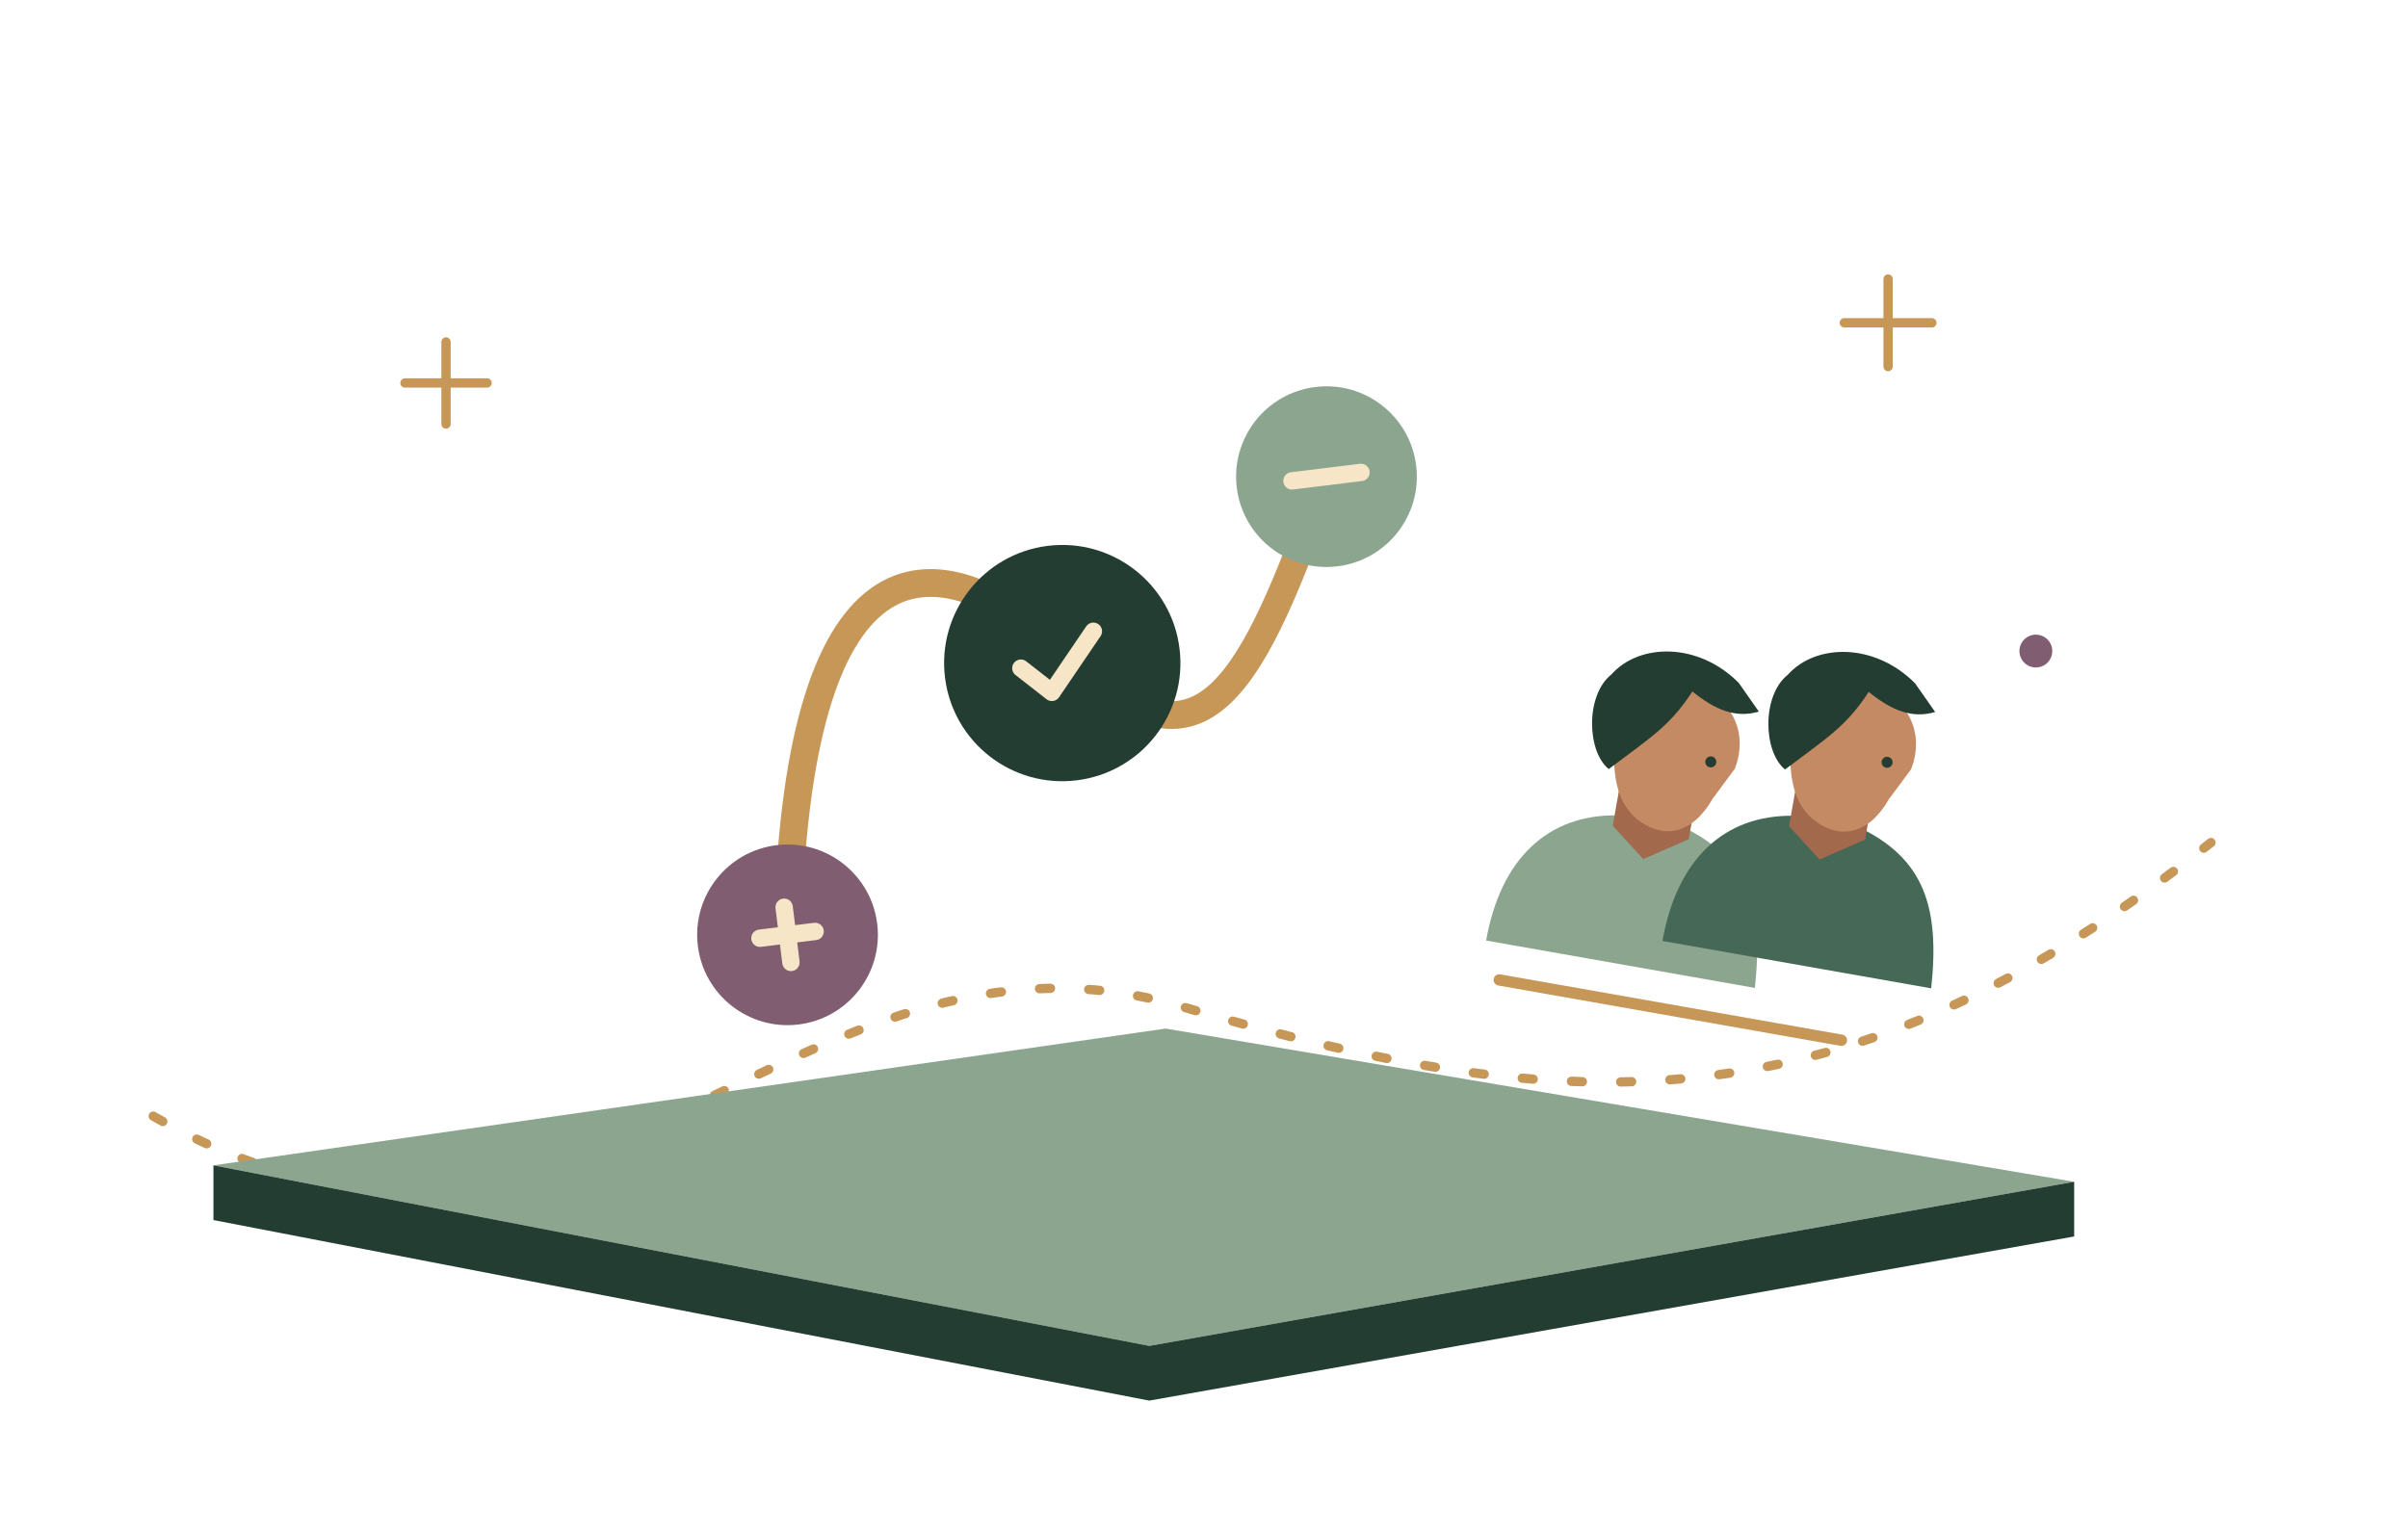
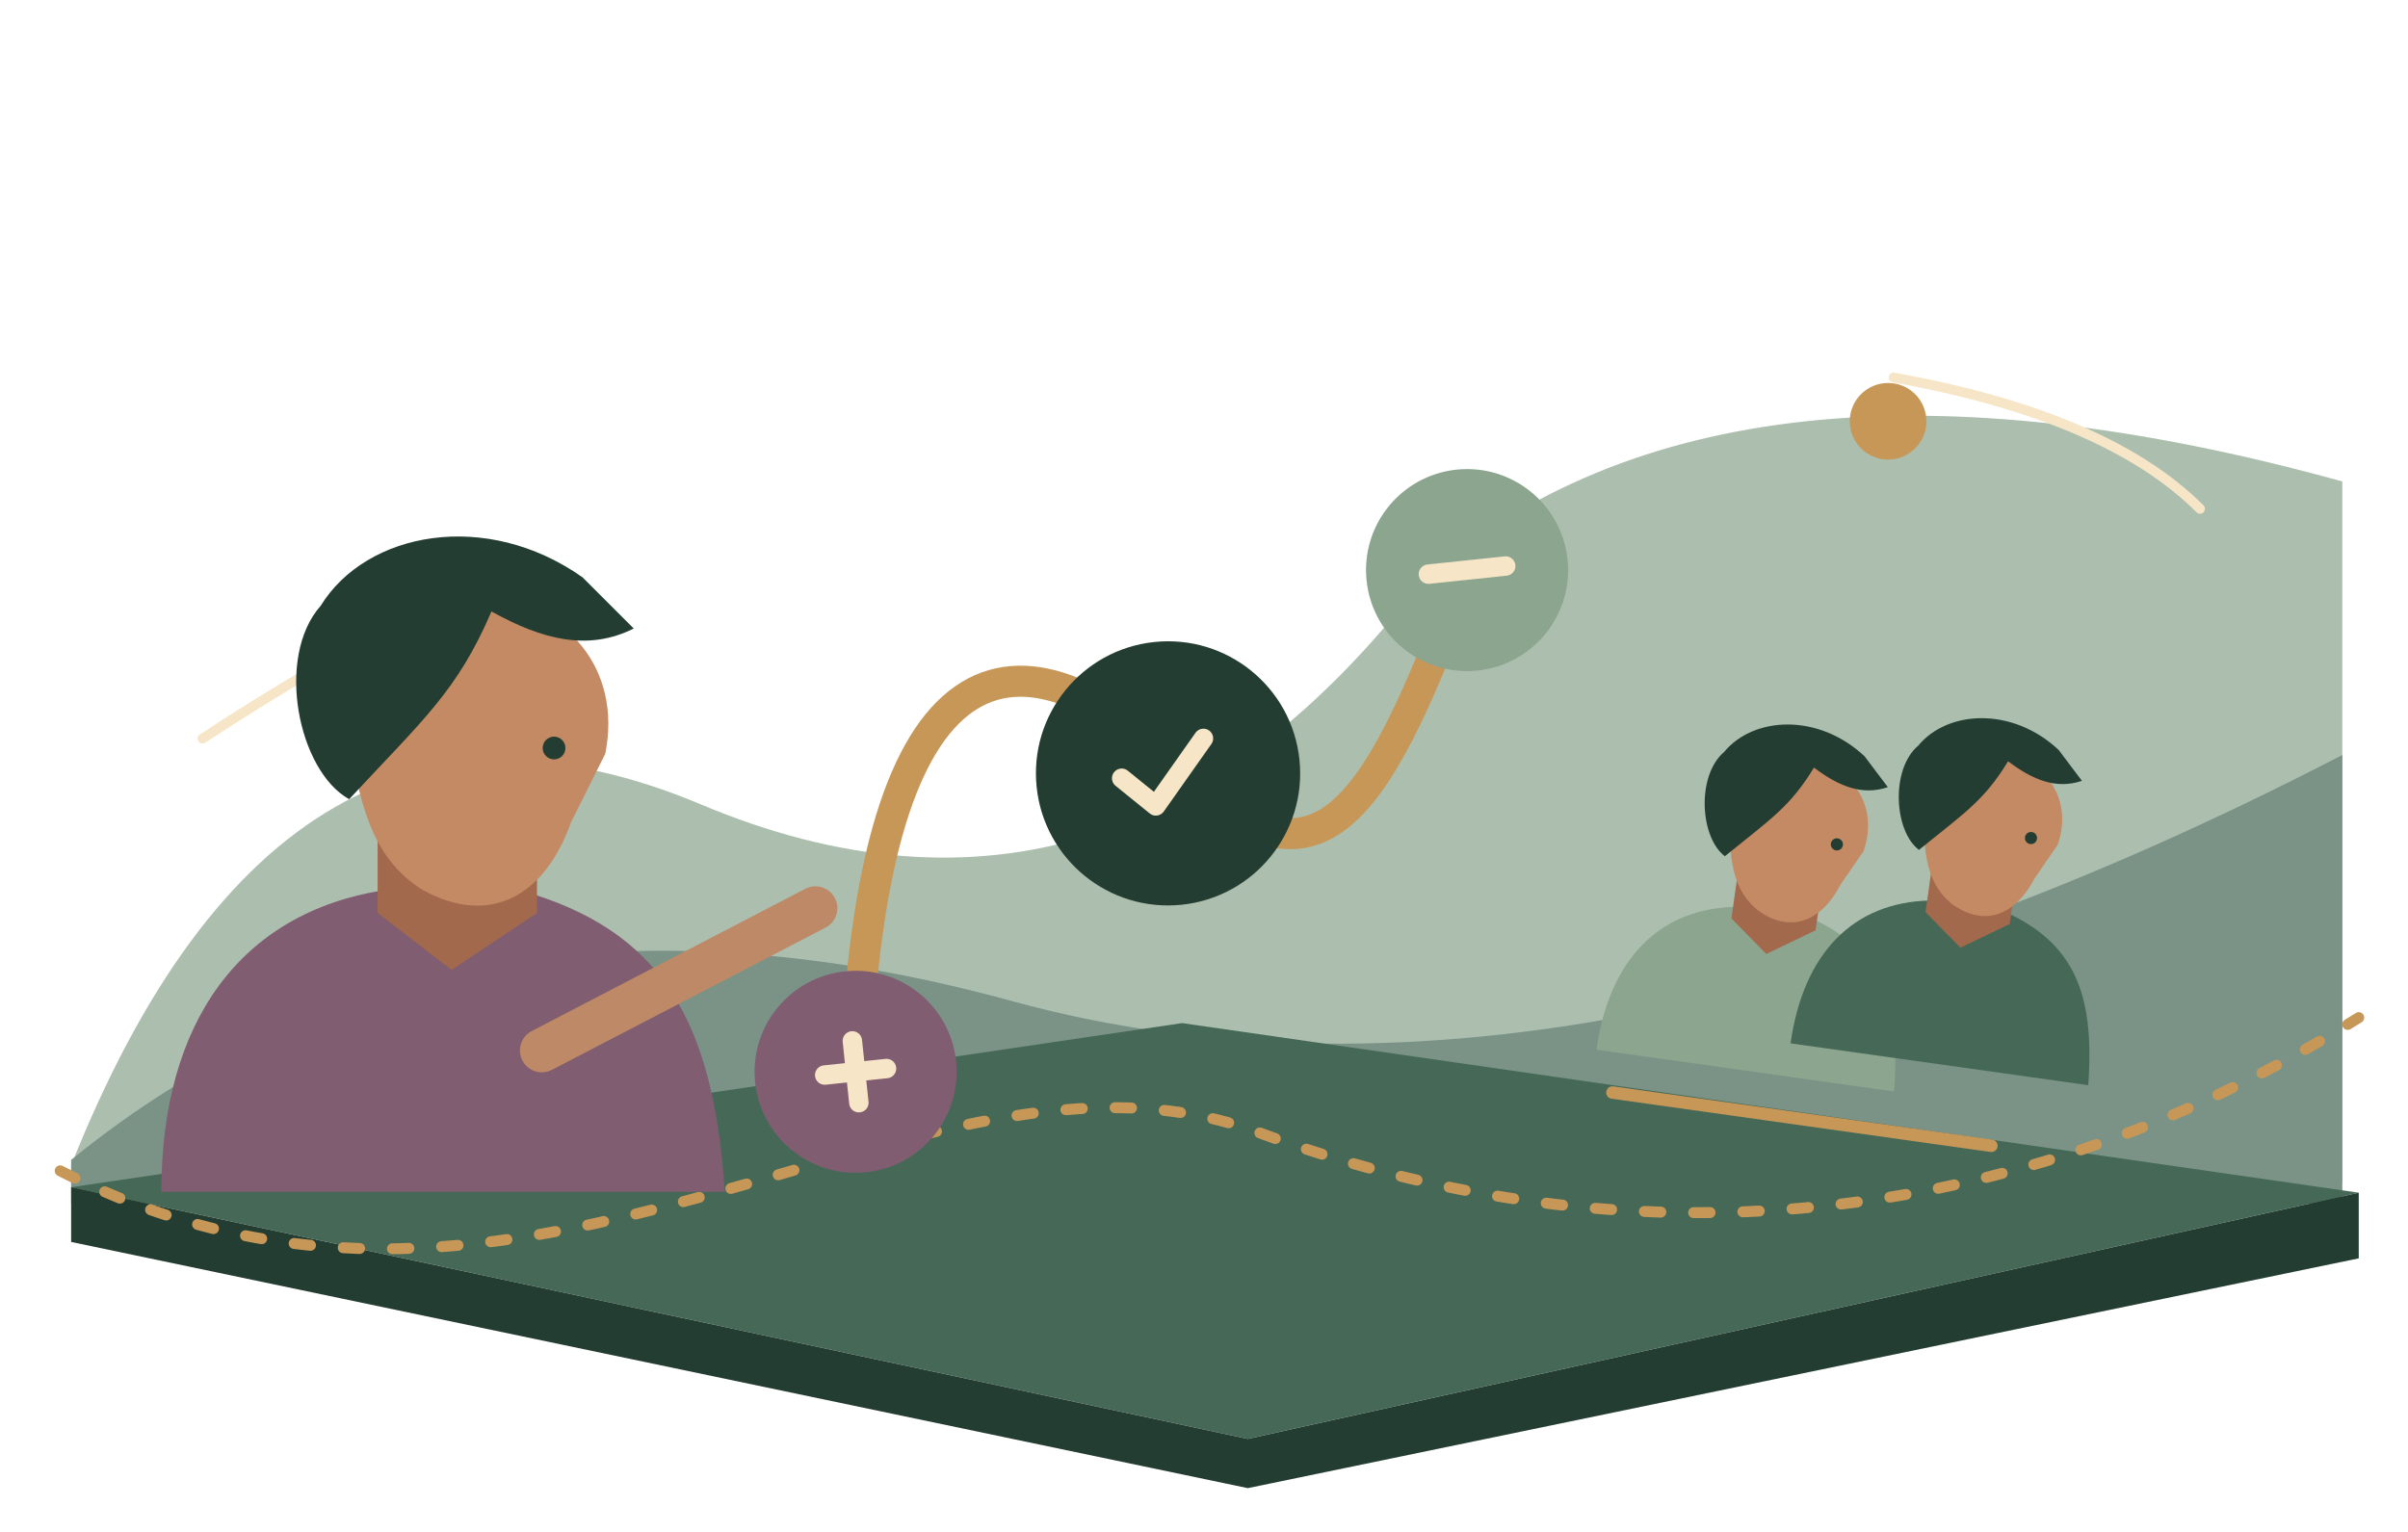
<svg xmlns="http://www.w3.org/2000/svg" viewBox="0 0 440 280" role="img" aria-labelledby="title">
-   <path d="M28 204c78 45 117-41 188-20s121 23 188-30" fill="none" stroke="#c79758" stroke-width="1.7" stroke-linecap="round" stroke-linejoin="round" stroke-dasharray="2 7" />
-   <path d="M74 70h15m-7.5-7.5v15M337 59h16m-8-8v16" fill="none" stroke="#c79758" stroke-width="1.7" stroke-linecap="round" stroke-linejoin="round" />
-   <circle cx="372" cy="119" r="3" fill="#805d70" />
-   <path d="M39 213 213 188l166 28-169 30Z" fill="#8ca58f" />
-   <path d="M39 213v10l171 33 169-30v-10l-169 30Z" fill="#243d32" />
-   <g transform="translate(116 44) scale(1.27) rotate(-7 60 65)">
+   <g opacity=".72">
+     <path d="M13 213Q52 115 128 147T260 106Q316 57 428 88v128H13Z" fill="#8ca58f" />
+     <path d="M13 212q70-57 172-29t243-45v82H13Z" fill="#466957" />
+   </g>
+   <path d="M13 217 216 187l215 31-203 45Z" fill="#466957" />
+   <path d="M13 217v10l215 45 203-42v-12l-203 45Z" fill="#243d32" />
+   <path d="M11 214C97 258 168 184 230 207s134 21 201-21" fill="none" stroke="#c79758" stroke-width="2" stroke-linecap="round" stroke-linejoin="round" stroke-dasharray="3 6" />
+   <path d="M37 135c29-19 47-27 63-32m246-34q39 7 56 24" fill="none" stroke="#f6e6c7" stroke-width="1.8" stroke-linecap="round" stroke-linejoin="round" />
+   <circle cx="345" cy="77" r="7" fill="#c79758" />
+   <g transform="translate(17 92) scale(1.04) rotate(0 60 65)">
+     <path d="M12 121c0-30 14-49 39-53h24c25 7 34 23 36 53Z" fill="#805d70" />
+     <path d="M50 59v13l13 10 15-10V56Z" fill="#a2694d" />
+     <path d="M45 41c-1-15 10-25 25-24 13 1 23 12 20 27l-6 12c-5 14-15 18-26 12-8-5-11-13-13-27Z" fill="#c38a63" />
+     <path d="M45 52c-9-5-13-25-5-34 8-13 29-17 46-5l9 9c-8 4-16 2-25-3-6 14-12 19-25 33Z" fill="#243d32" />
+     <circle cx="81" cy="43" r="2" fill="#243d32" />
+   </g>
+   <path d="M99 192l50-26" fill="none" stroke="#bd8966" stroke-width="8" stroke-linecap="round" stroke-linejoin="round" />
+   <g transform="translate(126 55) scale(1.42) rotate(-6 60 65)">
    <path d="M18 95c8-55 27-57 46-34 16 20 25 6 39-22" fill="none" stroke="#c79758" stroke-width="4" stroke-linecap="round" stroke-linejoin="round" />
    <circle cx="18" cy="95" r="13" fill="#805d70" />
    <circle cx="62" cy="61" r="17" fill="#243d32" />
    <circle cx="103" cy="39" r="13" fill="#8ca58f" />
    <path d="M18 91v8m-4-4h8m45-38-7 8-4-4m42-22h10" fill="none" stroke="#f6e6c7" stroke-width="2.5" stroke-linecap="round" stroke-linejoin="round" />
  </g>
-   <g transform="translate(271 99) scale(0.69) rotate(10 60 65)">
+   <g transform="translate(290 110) scale(0.76) rotate(8 60 65)">
    <g transform="translate(0 27) scale(0.73) rotate(0 60 65)">
      <path d="M12 121c0-30 14-49 39-53h24c25 7 34 23 36 53Z" fill="#8ca58f" />
      <path d="M50 59v13l13 10 15-10V56Z" fill="#a2694d" />
      <path d="M45 41c-1-15 10-25 25-24 13 1 23 12 20 27l-6 12c-5 14-15 18-26 12-8-5-11-13-13-27Z" fill="#c38a63" />
      <path d="M45 52c-9-5-13-25-5-34 8-13 29-17 46-5l9 9c-8 4-16 2-25-3-6 14-12 19-25 33Z" fill="#243d32" />
      <circle cx="81" cy="43" r="2" fill="#243d32" />
    </g>
    <g transform="translate(46 19) scale(0.73) rotate(0 60 65)">
      <path d="M12 121c0-30 14-49 39-53h24c25 7 34 23 36 53Z" fill="#466957" />
      <path d="M50 59v13l13 10 15-10V56Z" fill="#a2694d" />
      <path d="M45 41c-1-15 10-25 25-24 13 1 23 12 20 27l-6 12c-5 14-15 18-26 12-8-5-11-13-13-27Z" fill="#c38a63" />
      <path d="M45 52c-9-5-13-25-5-34 8-13 29-17 46-5l9 9c-8 4-16 2-25-3-6 14-12 19-25 33Z" fill="#243d32" />
      <circle cx="81" cy="43" r="2" fill="#243d32" />
    </g>
    <path d="M14 125h92" fill="none" stroke="#c79758" stroke-width="3" stroke-linecap="round" stroke-linejoin="round" />
  </g>
</svg>
